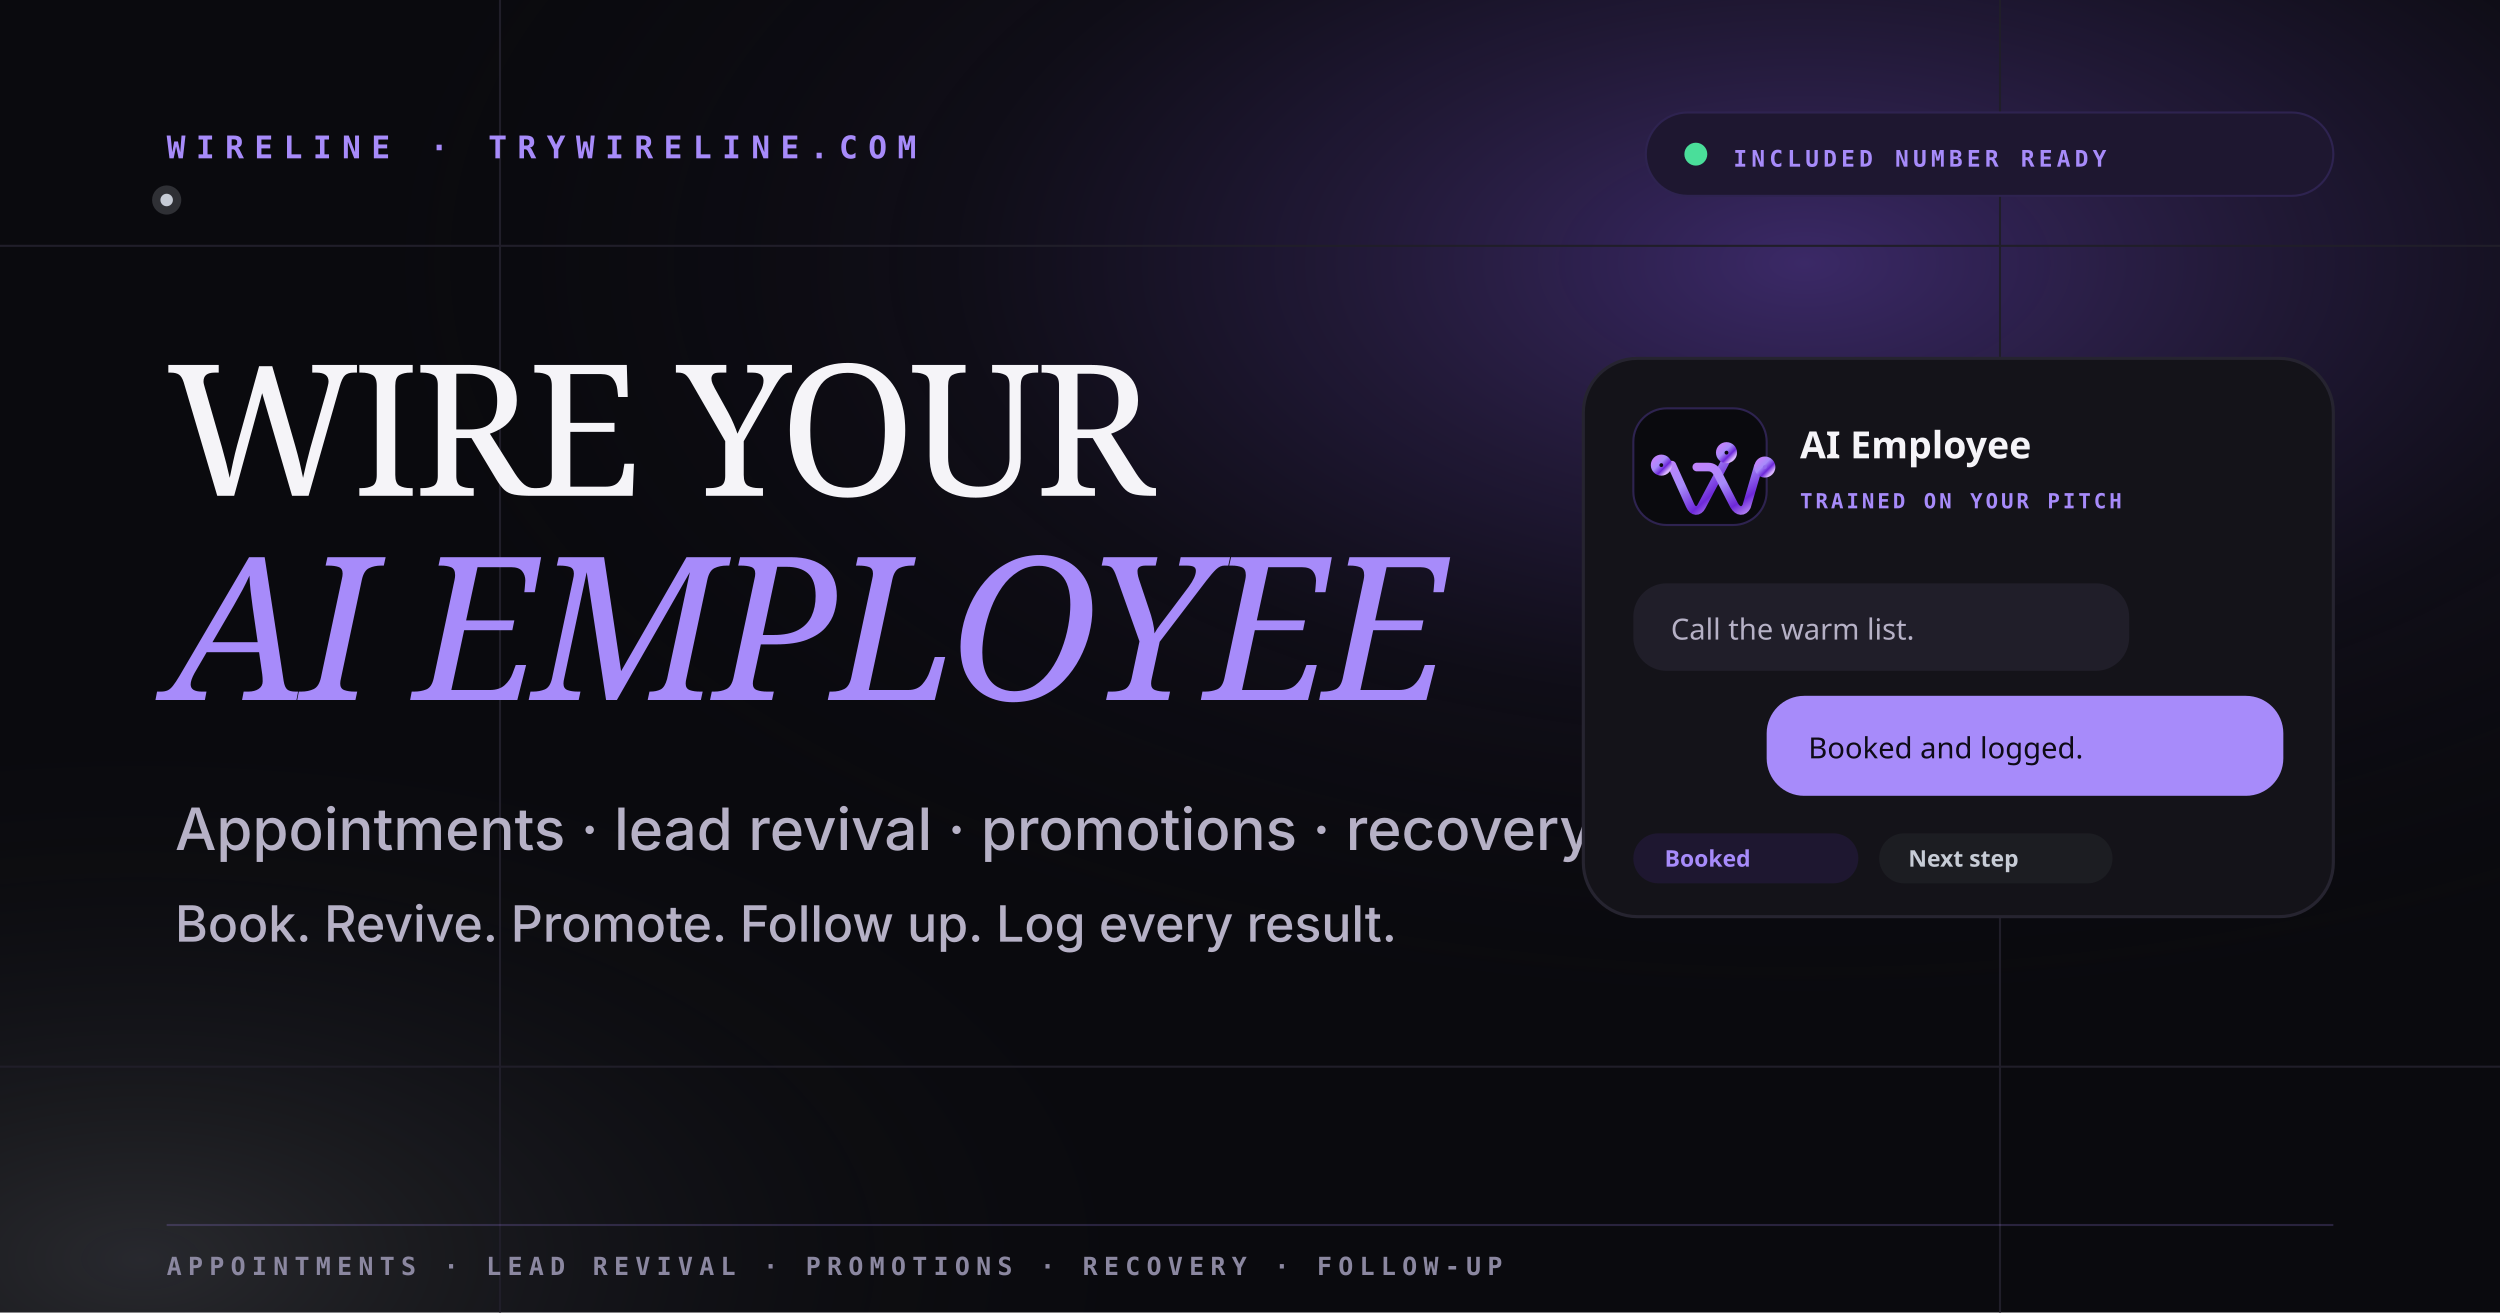
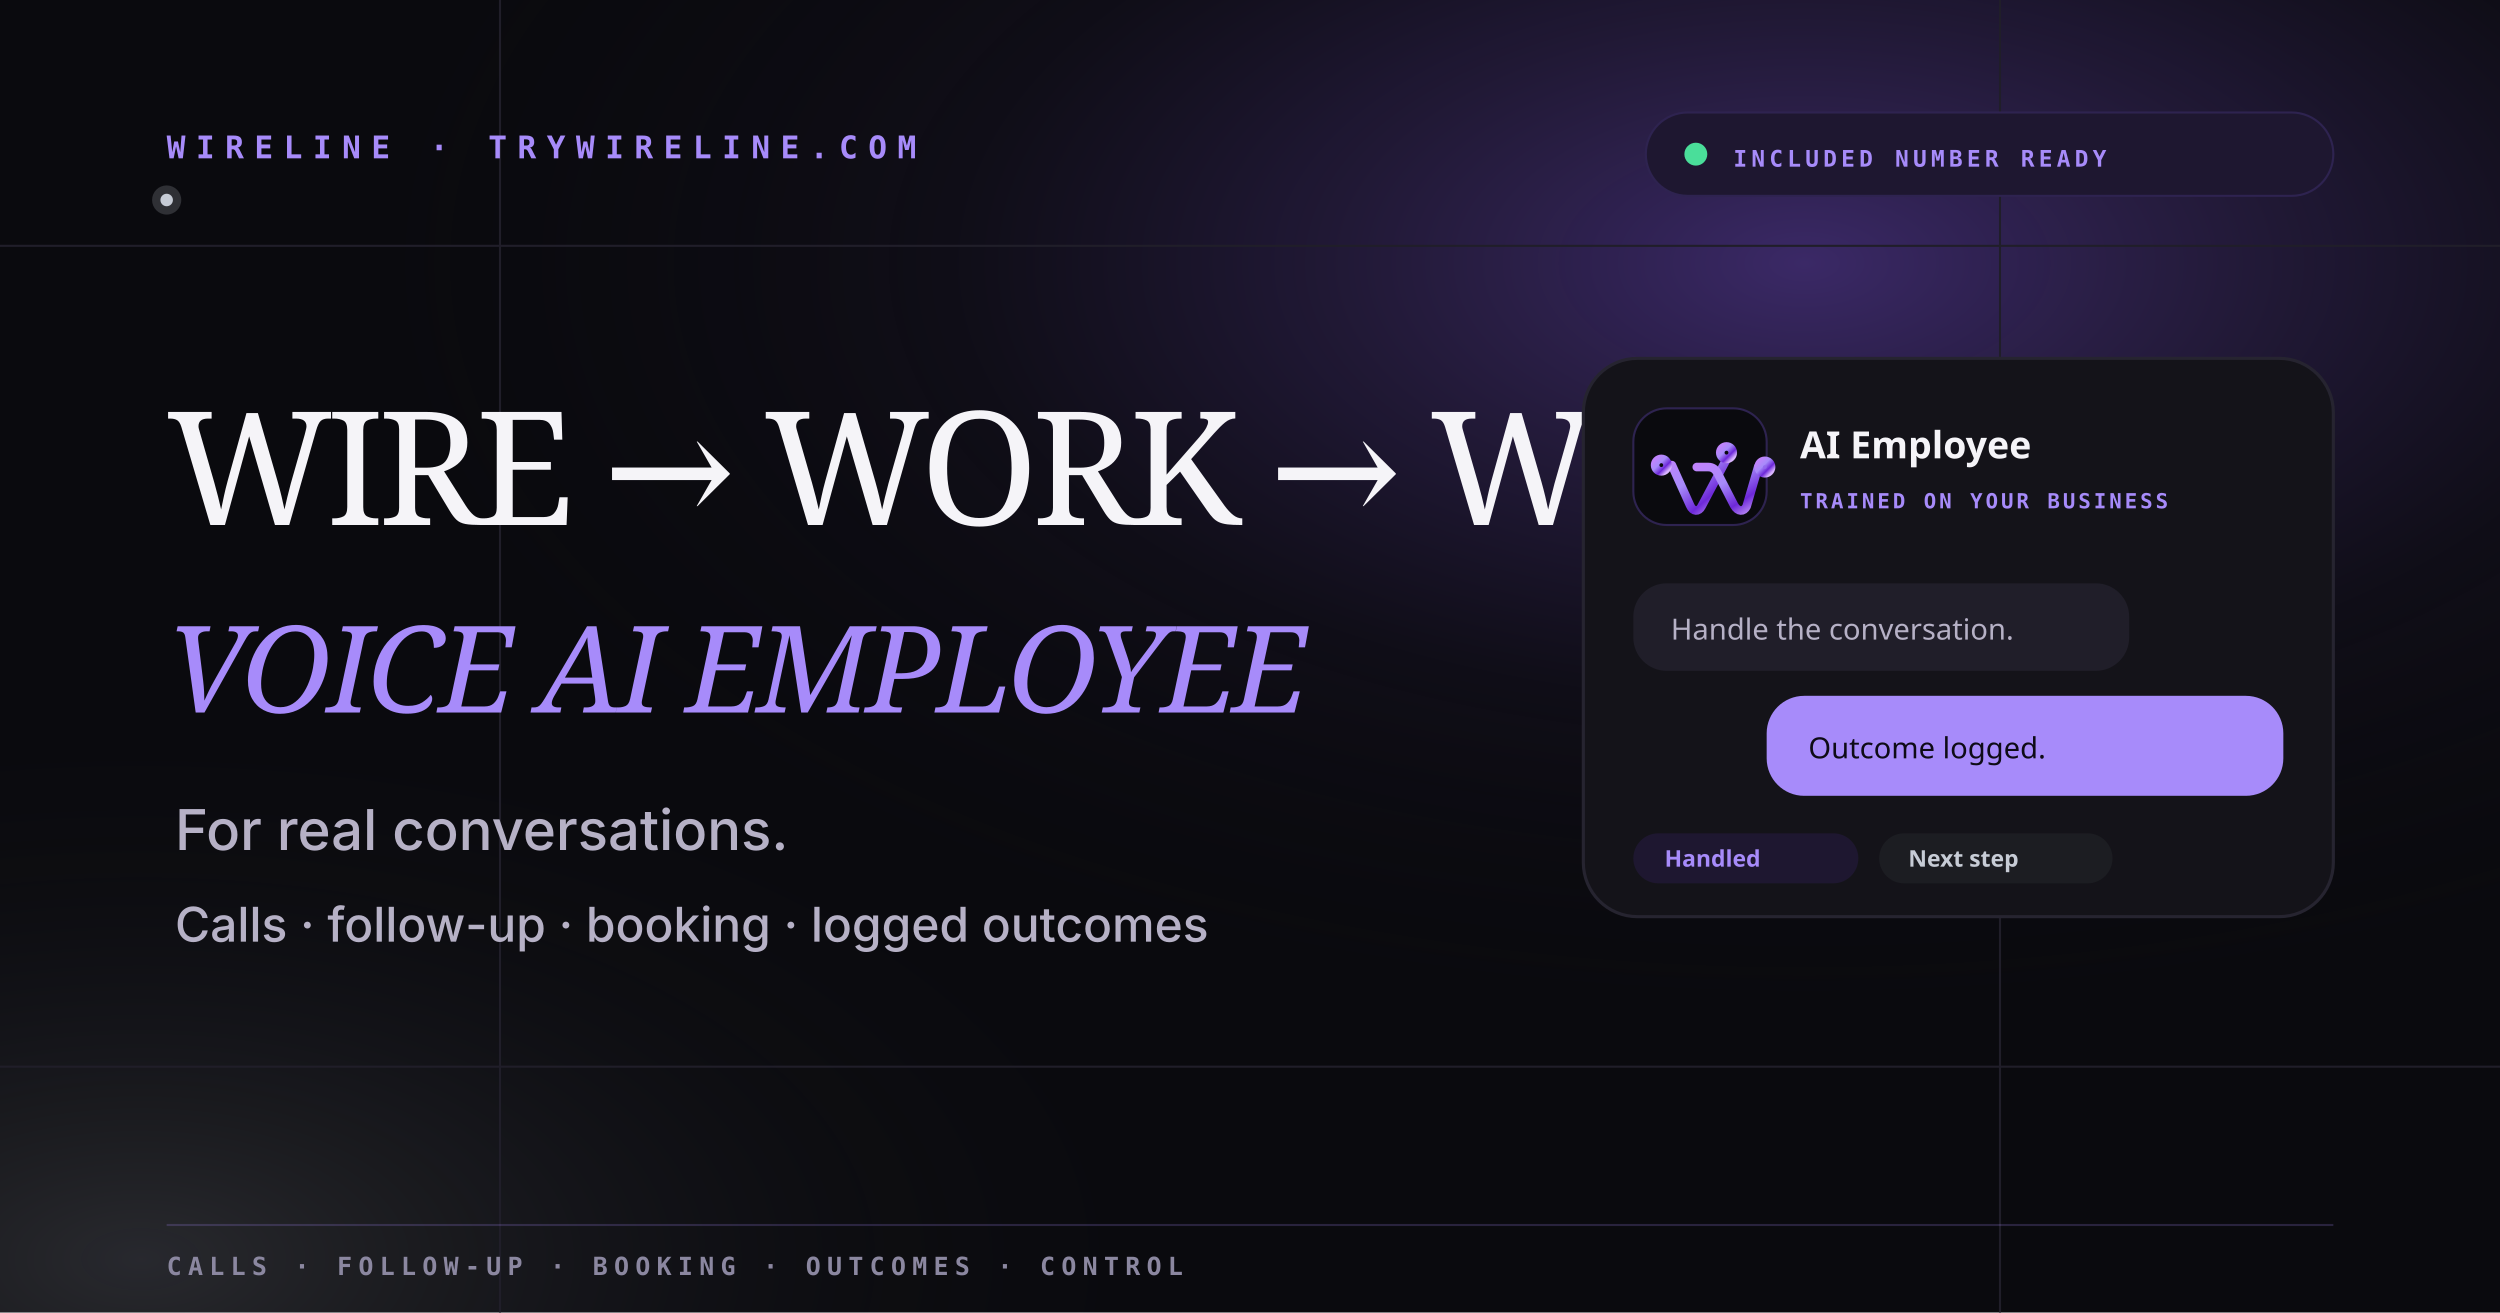
<svg xmlns="http://www.w3.org/2000/svg" viewBox="0 0 1200 630" width="1200" height="630">
  <defs>
    <linearGradient id="wireRule" x1="0" y1="0" x2="1" y2="0">
      <stop offset="0%" stop-color="#A78BFA" stop-opacity="0.95" />
      <stop offset="45%" stop-color="#C7CCD6" stop-opacity="0.6" />
      <stop offset="100%" stop-color="#C7CCD6" stop-opacity="0" />
    </linearGradient>
    <linearGradient id="markSignal" x1="0" y1="0" x2="1" y2="1">
      <stop offset="0%" stop-color="#C084FC" />
      <stop offset="38%" stop-color="#A78BFA" />
      <stop offset="72%" stop-color="#6D28D9" />
      <stop offset="100%" stop-color="#D8B4FE" />
    </linearGradient>
    <radialGradient id="softGlow" cx="72%" cy="20%" r="58%">
      <stop offset="0%" stop-color="#8B5CF6" stop-opacity="0.38" />
      <stop offset="58%" stop-color="#1E1730" stop-opacity="0.28" />
      <stop offset="100%" stop-color="#0A0A0E" stop-opacity="0" />
    </radialGradient>
    <radialGradient id="silverGlow" cx="6%" cy="96%" r="42%">
      <stop offset="0%" stop-color="#C7CCD6" stop-opacity="0.16" />
      <stop offset="100%" stop-color="#0A0A0E" stop-opacity="0" />
    </radialGradient>
  </defs>
  <rect width="1200" height="630" fill="#0A0A0E" />
  <rect width="1200" height="630" fill="url(#softGlow)" />
  <rect width="1200" height="630" fill="url(#silverGlow)" />
  <g stroke="#201E29" stroke-width="1">
    <line x1="0" y1="118" x2="1200" y2="118" />
    <line x1="0" y1="512" x2="1200" y2="512" />
    <line x1="240" y1="0" x2="240" y2="630" />
    <line x1="960" y1="0" x2="960" y2="630" />
  </g>
  <text x="80" y="76" font-family="Space Mono, ui-monospace, SFMono-Regular, Menlo, monospace" font-size="15" font-weight="700" letter-spacing="5" fill="#A78BFA">
    WIRELINE · TRYWIRELINE.COM
  </text>
  <line x1="80" y1="96" x2="430" y2="96" stroke="url(#wireRule)" stroke-width="1.25" />
  <circle cx="80" cy="96" r="3" fill="#C7CCD6" />
  <circle cx="80" cy="96" r="7" fill="#C7CCD6" fill-opacity="0.2" />
  <g transform="translate(790, 54)">
    <rect width="330" height="40" rx="20" ry="20" fill="#1E1730" stroke="#2E2350" stroke-width="1" />
    <circle cx="24" cy="20" r="5.5" fill="#4ADE9A" />
    <text x="42" y="26" font-family="Space Mono, ui-monospace, monospace" font-size="11" font-weight="700" letter-spacing="2" fill="#A78BFA">
      INCLUDED NUMBER READY
    </text>
  </g>
-   <text x="80" y="238" font-family="Instrument Serif, Georgia, ui-serif, serif" font-size="88" font-weight="400" letter-spacing="-3" fill="#F5F4F8">
-     WIRE YOUR
+   <text x="80" y="252" font-family="Instrument Serif, Georgia, ui-serif, serif" font-size="76" font-weight="400" letter-spacing="-3" fill="#F5F4F8">
+     WIRE → WORK → WIN
  </text>
-   <text x="80" y="336" font-family="Instrument Serif, Georgia, ui-serif, serif" font-size="96" font-style="italic" font-weight="400" letter-spacing="-3" fill="#A78BFA">
-     AI EMPLOYEE
+   <text x="80" y="342" font-family="Instrument Serif, Georgia, ui-serif, serif" font-size="58" font-style="italic" font-weight="400" letter-spacing="-2" fill="#A78BFA">
+     VOICE AI EMPLOYEE
  </text>
-   <text x="84" y="408" font-family="DM Sans, system-ui, -apple-system, Segoe UI, sans-serif" font-size="28" font-weight="500" fill="#B6B1C6">
-     Appointments · lead revival · promotions · recovery
+   <text x="84" y="408" font-family="DM Sans, system-ui, -apple-system, Segoe UI, sans-serif" font-size="27" font-weight="500" fill="#B6B1C6">
+     For real conversations.
  </text>
-   <text x="84" y="452" font-family="DM Sans, system-ui, -apple-system, Segoe UI, sans-serif" font-size="24" font-weight="500" fill="#B6B1C6">
-     Book. Revive. Promote. Follow up. Log every result.
+   <text x="84" y="452" font-family="DM Sans, system-ui, -apple-system, Segoe UI, sans-serif" font-size="23" font-weight="500" fill="#B6B1C6">
+     Calls · follow-up · booking · logged outcomes
  </text>
  <g transform="translate(760, 172)">
    <rect width="360" height="268" rx="26" ry="26" fill="#141319" stroke="#262430" stroke-width="1.5" />
    <rect x="24" y="24" width="64" height="56" rx="16" fill="#0A0A0E" stroke="#2E2350" stroke-width="1" />
    <g transform="translate(31 37) scale(0.46)" fill="none" stroke="url(#markSignal)" stroke-width="9" stroke-linecap="round" stroke-linejoin="round">
      <path d="M21 31H25L44 73C47 80 53 80 56 74L82 25" />
      <path d="M51 33H63C68 33 71 36 73 40L90 73C94 80 100 80 103 74L115 33H122" />
      <circle cx="14" cy="31" r="6.5" />
      <circle cx="82" cy="18" r="6.5" />
      <circle cx="122" cy="33" r="6.5" />
    </g>
    <text x="104" y="48" font-family="DM Sans, system-ui, sans-serif" font-size="18" font-weight="700" fill="#F5F4F8">
      AI Employee
    </text>
    <text x="104" y="72" font-family="Space Mono, ui-monospace, monospace" font-size="10" font-weight="700" letter-spacing="1.4" fill="#A78BFA">
-       TRAINED ON YOUR PITCH
+       TRAINED ON YOUR BUSINESS
    </text>
    <rect x="24" y="108" width="238" height="42" rx="16" fill="#201E29" />
    <text x="42" y="135" font-family="DM Sans, system-ui, sans-serif" font-size="14" fill="#B6B1C6">
-       Call the warm list.
+       Handle the conversation.
    </text>
    <rect x="88" y="162" width="248" height="48" rx="18" fill="#A78BFA" />
    <text x="108" y="192" font-family="DM Sans, system-ui, sans-serif" font-size="14" fill="#0E0B16">
-       Booked and logged.
+       Outcome logged.
    </text>
    <g transform="translate(24, 228)">
      <rect width="108" height="24" rx="12" fill="#1E1730" />
-       <text x="15" y="16" font-family="DM Sans, system-ui, sans-serif" font-size="11" font-weight="700" fill="#A78BFA">Booked</text>
+       <text x="15" y="16" font-family="DM Sans, system-ui, sans-serif" font-size="11" font-weight="700" fill="#A78BFA">Handled</text>
      <rect x="118" width="112" height="24" rx="12" fill="#1C1D22" />
      <text x="132" y="16" font-family="DM Sans, system-ui, sans-serif" font-size="11" font-weight="700" fill="#C7CCD6">Next step</text>
    </g>
  </g>
  <line x1="80" y1="588" x2="1120" y2="588" stroke="#A78BFA" stroke-opacity="0.2" stroke-width="1" />
  <text x="80" y="612" font-family="Space Mono, ui-monospace, monospace" font-size="12" font-weight="700" letter-spacing="3" fill="#8B87A0">
-     APPOINTMENTS · LEAD REVIVAL · PROMOTIONS · RECOVERY · FOLLOW-UP
+     CALLS · FOLLOW-UP · BOOKING · OUTCOMES · CONTROL
  </text>
</svg>
